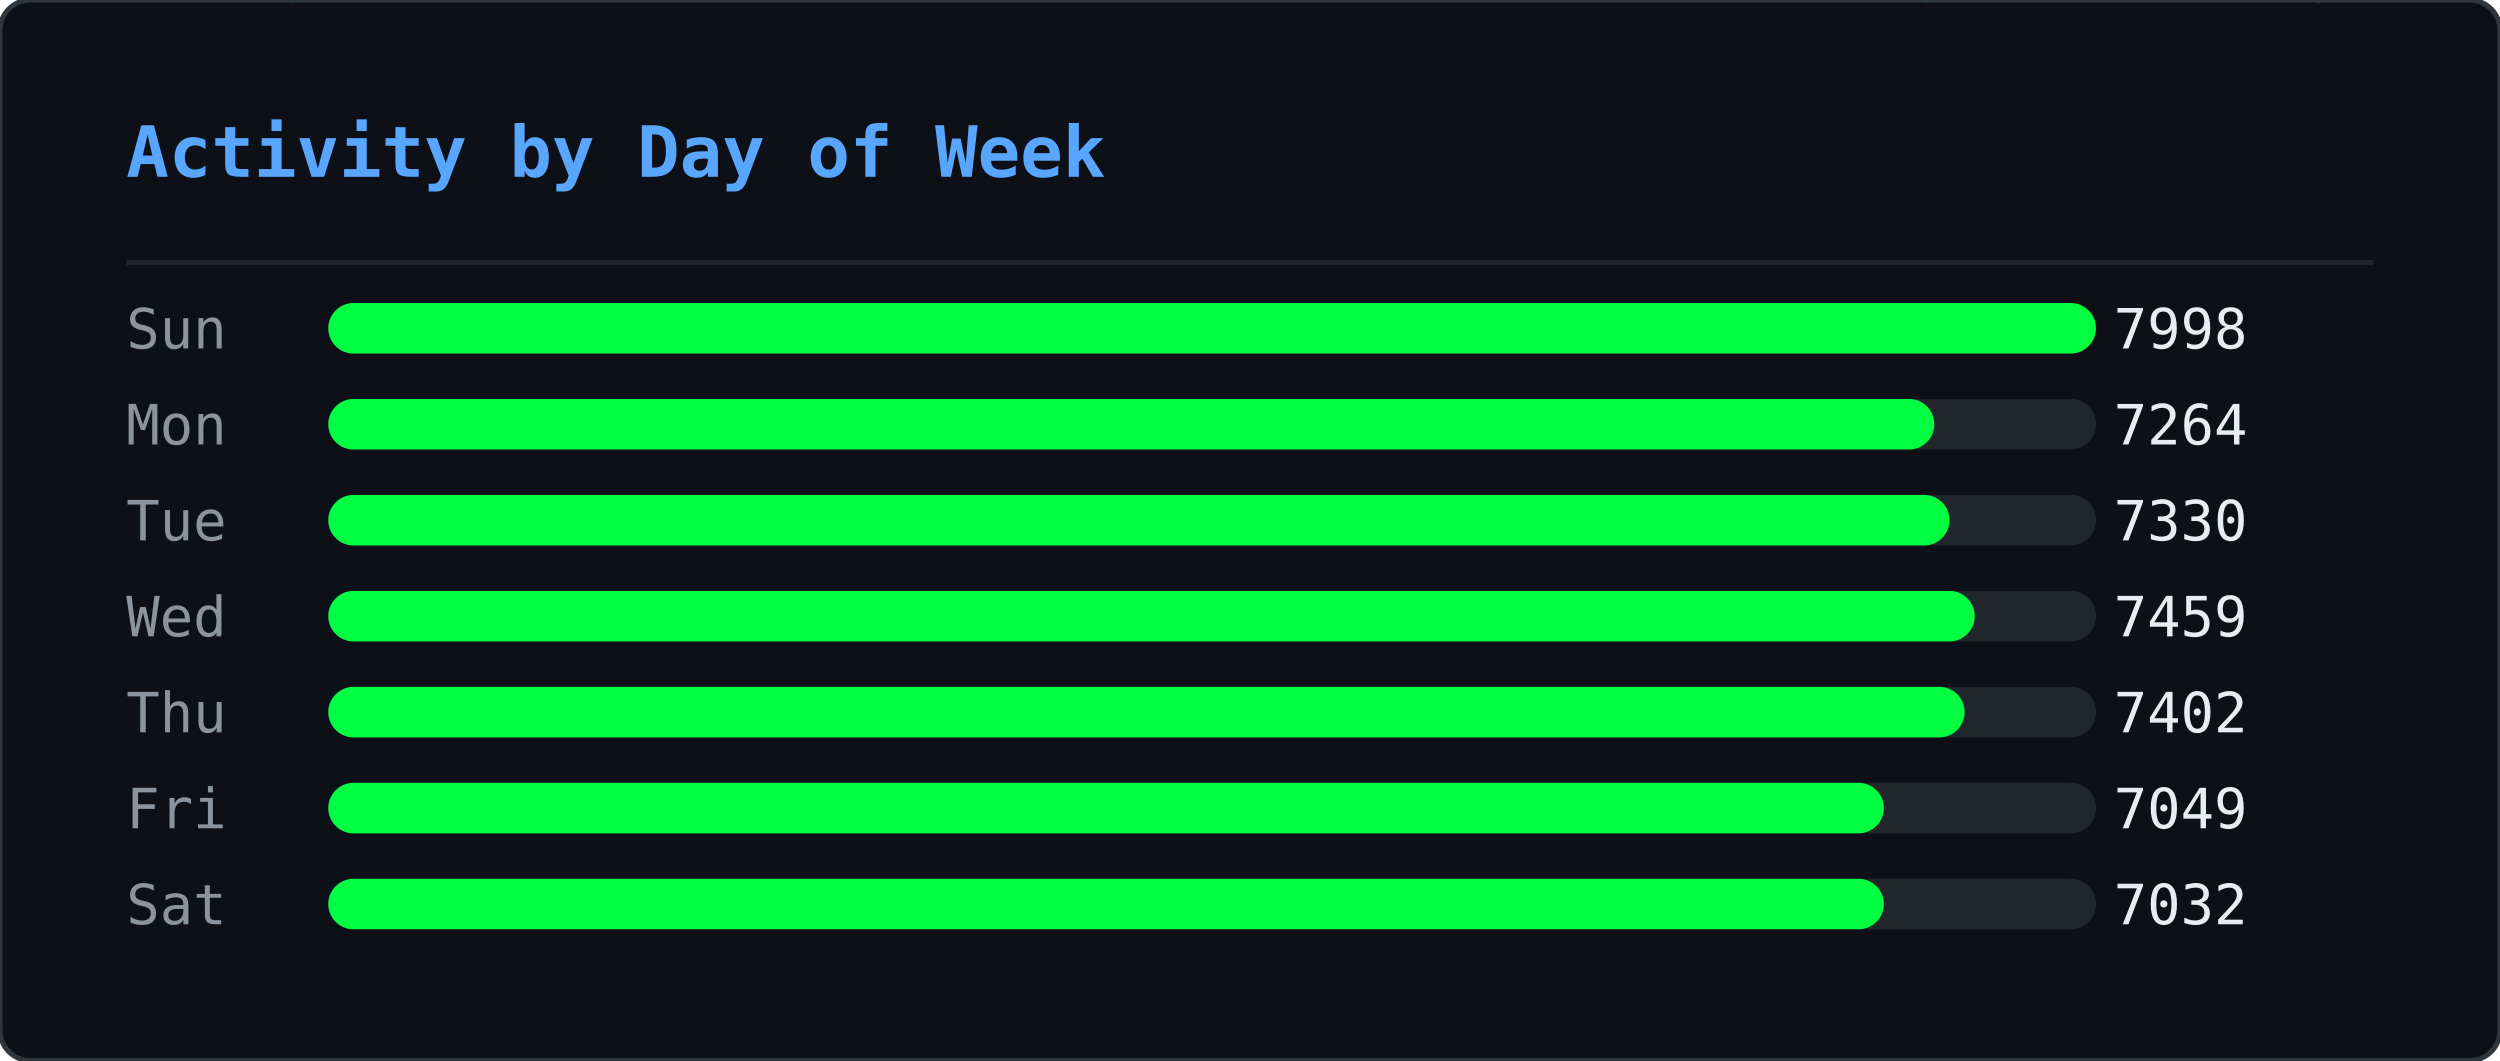
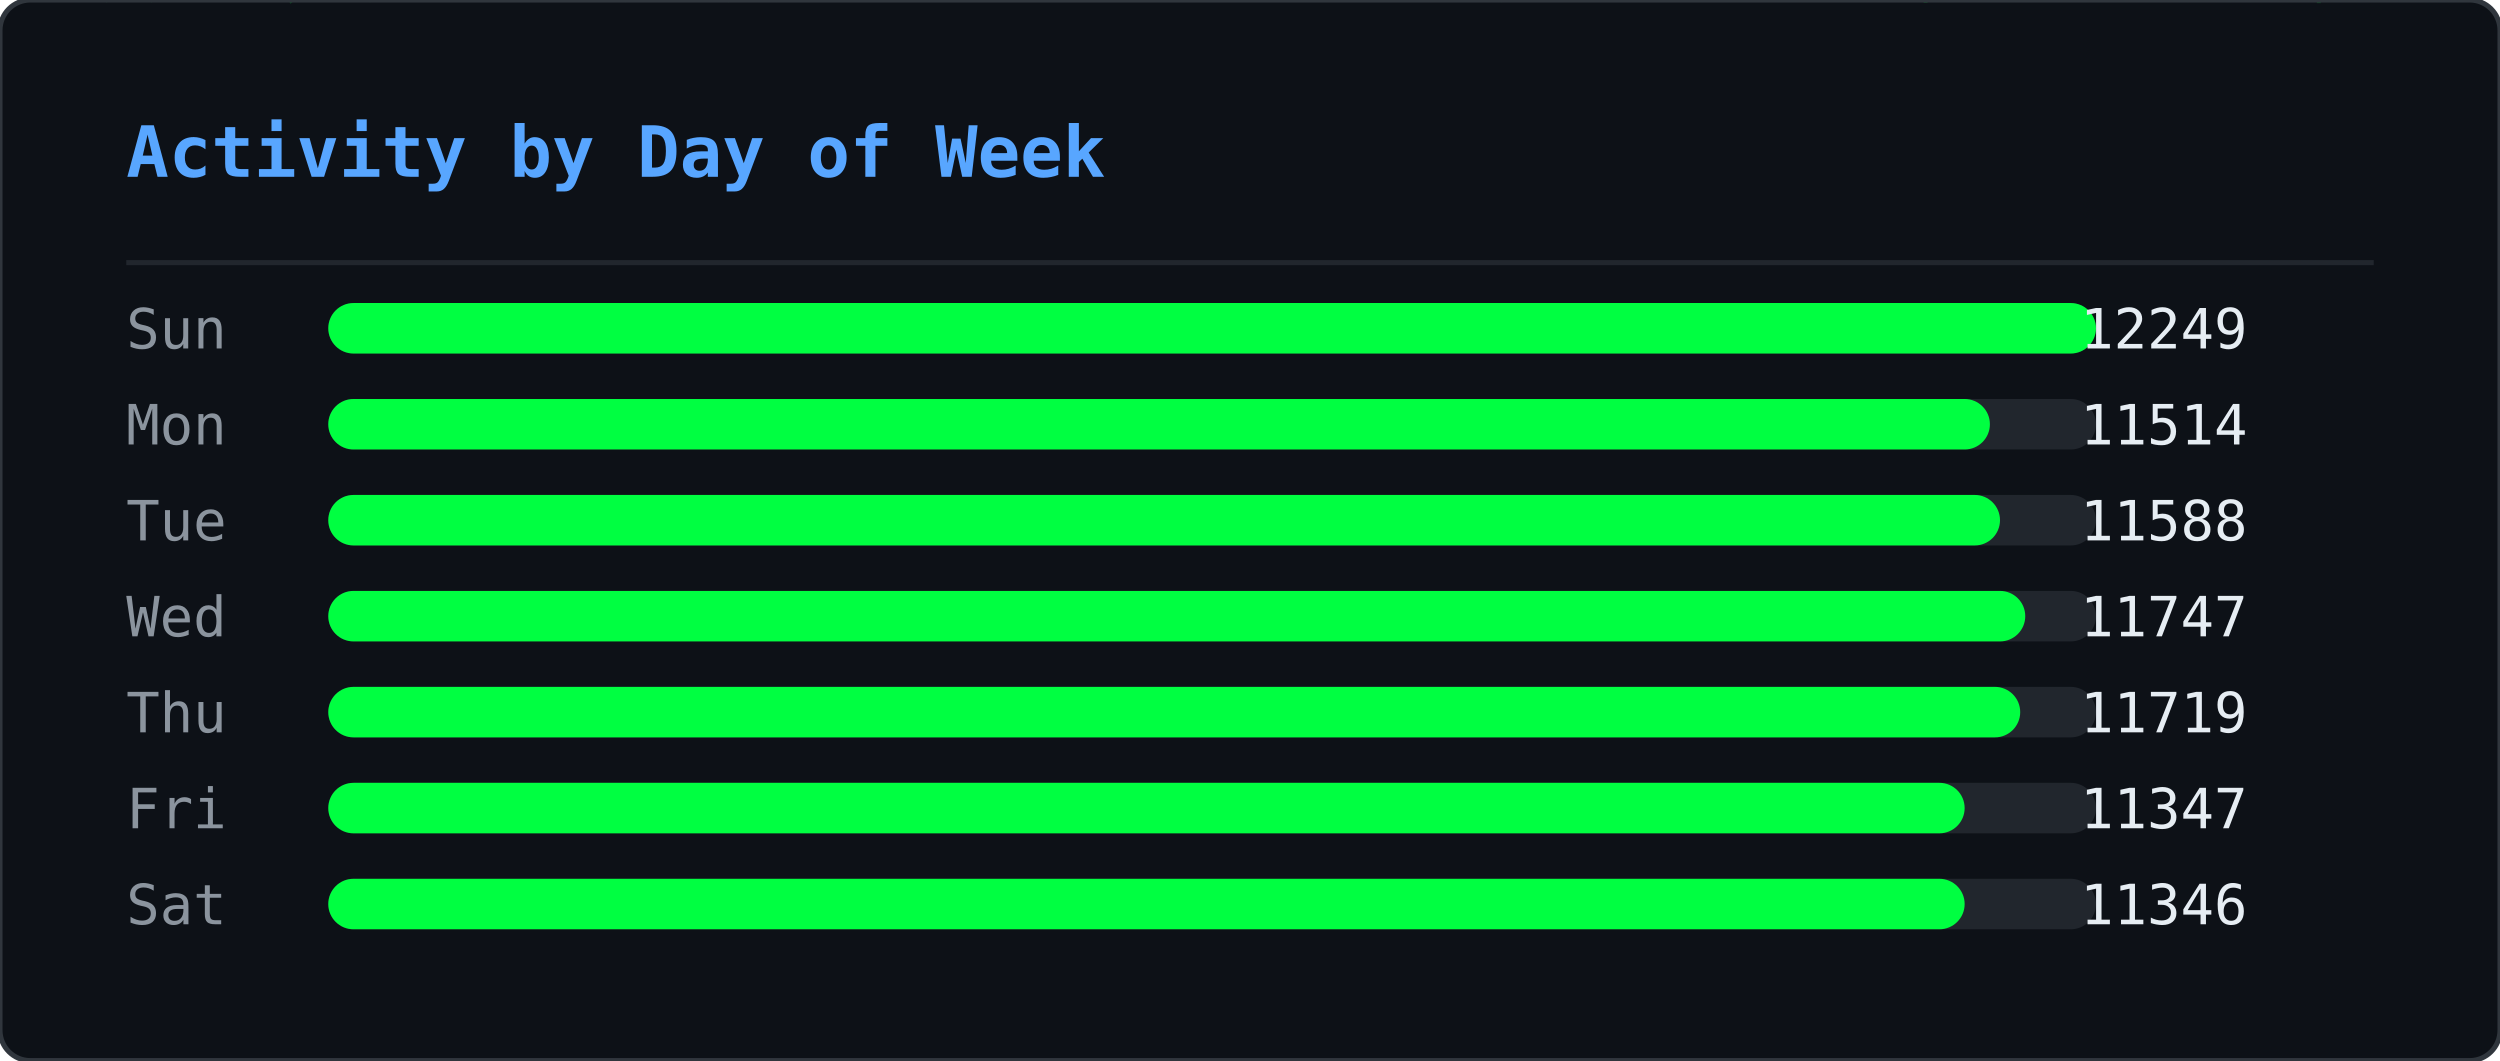
<svg xmlns="http://www.w3.org/2000/svg" width="495" height="210" viewBox="0 0 495 210">
  <defs>
    <clipPath id="ghm-clip">
      <rect width="495" height="210" rx="6" />
    </clipPath>
  </defs>
  <rect width="495" height="210" rx="6" fill="#0d1117" />
  <g clip-path="url(#ghm-clip)">
    <g opacity="0.22">
      <style>@keyframes ghm0{from{transform:translateY(-74px)}to{transform:translateY(224px)}}@keyframes ghm1{from{transform:translateY(-46px)}to{transform:translateY(224px)}}@keyframes ghm2{from{transform:translateY(-46px)}to{transform:translateY(224px)}}@keyframes ghm3{from{transform:translateY(-46px)}to{transform:translateY(224px)}}@keyframes ghm4{from{transform:translateY(-46px)}to{transform:translateY(224px)}}@keyframes ghm5{from{transform:translateY(-46px)}to{transform:translateY(224px)}}@keyframes ghm6{from{transform:translateY(-46px)}to{transform:translateY(224px)}}@keyframes ghm7{from{transform:translateY(-46px)}to{transform:translateY(224px)}}@keyframes ghm8{from{transform:translateY(-46px)}to{transform:translateY(224px)}}@keyframes ghm9{from{transform:translateY(-46px)}to{transform:translateY(224px)}}@keyframes ghm10{from{transform:translateY(-46px)}to{transform:translateY(224px)}}@keyframes ghm11{from{transform:translateY(-46px)}to{transform:translateY(224px)}}@keyframes ghm12{from{transform:translateY(-46px)}to{transform:translateY(224px)}}@keyframes ghm13{from{transform:translateY(-46px)}to{transform:translateY(224px)}}@keyframes ghm14{from{transform:translateY(-46px)}to{transform:translateY(224px)}}@keyframes ghm15{from{transform:translateY(-46px)}to{transform:translateY(224px)}}@keyframes ghm16{from{transform:translateY(-46px)}to{transform:translateY(224px)}}@keyframes ghm17{from{transform:translateY(-46px)}to{transform:translateY(224px)}}@keyframes ghm18{from{transform:translateY(-46px)}to{transform:translateY(224px)}}@keyframes ghm19{from{transform:translateY(-46px)}to{transform:translateY(224px)}}@keyframes ghm20{from{transform:translateY(-46px)}to{transform:translateY(224px)}}@keyframes ghm21{from{transform:translateY(-46px)}to{transform:translateY(224px)}}@keyframes ghm22{from{transform:translateY(-46px)}to{transform:translateY(224px)}}@keyframes ghm23{from{transform:translateY(-46px)}to{transform:translateY(224px)}}@keyframes ghm24{from{transform:translateY(-46px)}to{transform:translateY(224px)}}@keyframes ghm25{from{transform:translateY(-46px)}to{transform:translateY(224px)}}@keyframes ghm26{from{transform:translateY(-46px)}to{transform:translateY(224px)}}@keyframes ghm27{from{transform:translateY(-46px)}to{transform:translateY(224px)}}@keyframes ghm28{from{transform:translateY(-46px)}to{transform:translateY(224px)}}@keyframes ghm29{from{transform:translateY(-46px)}to{transform:translateY(224px)}}@keyframes ghm30{from{transform:translateY(-46px)}to{transform:translateY(224px)}}@keyframes ghm31{from{transform:translateY(-46px)}to{transform:translateY(224px)}}@keyframes ghm32{from{transform:translateY(-46px)}to{transform:translateY(224px)}}@keyframes ghm33{from{transform:translateY(-46px)}to{transform:translateY(224px)}}@keyframes ghm34{from{transform:translateY(-46px)}to{transform:translateY(224px)}}@keyframes ghm35{from{transform:translateY(-46px)}to{transform:translateY(224px)}}@keyframes ghm36{from{transform:translateY(-46px)}to{transform:translateY(224px)}}@keyframes ghm37{from{transform:translateY(-46px)}to{transform:translateY(224px)}}</style>
      <g style="animation:ghm0 1.57s linear infinite;animation-delay:-0.90s">
        <text x="51" y="0" font-family="monospace" font-size="12" fill="#00ff41">ﾇ</text>
        <text x="51" y="-14" font-family="monospace" font-size="12" fill="#00ff41" opacity="0.83">ｩ</text>
        <text x="51" y="-28" font-family="monospace" font-size="12" fill="#00ff41" opacity="0.67">ﾏ</text>
        <text x="51" y="-42" font-family="monospace" font-size="12" fill="#00ff41" opacity="0.50">ﾖ</text>
        <text x="51" y="-56" font-family="monospace" font-size="12" fill="#00ff41" opacity="0.33">ｶ</text>
        <text x="51" y="-70" font-family="monospace" font-size="12" fill="#00ff41" opacity="0.17">ﾇ</text>
      </g>
      <g style="animation:ghm1 2.57s linear infinite;animation-delay:-0.67s">
        <text x="56" y="0" font-family="monospace" font-size="12" fill="#00ff41">ﾀ</text>
        <text x="56" y="-14" font-family="monospace" font-size="12" fill="#00ff41" opacity="0.75">4</text>
        <text x="56" y="-28" font-family="monospace" font-size="12" fill="#00ff41" opacity="0.50">ｺ</text>
        <text x="56" y="-42" font-family="monospace" font-size="12" fill="#00ff41" opacity="0.25">ﾄ</text>
      </g>
      <g style="animation:ghm2 2.24s linear infinite;animation-delay:-0.15s">
        <text x="295" y="0" font-family="monospace" font-size="12" fill="#00ff41">ｳ</text>
        <text x="295" y="-14" font-family="monospace" font-size="12" fill="#00ff41" opacity="0.75">ﾁ</text>
        <text x="295" y="-28" font-family="monospace" font-size="12" fill="#00ff41" opacity="0.50">ｾ</text>
        <text x="295" y="-42" font-family="monospace" font-size="12" fill="#00ff41" opacity="0.25">ﾍ</text>
      </g>
      <g style="animation:ghm3 1.99s linear infinite;animation-delay:-0.92s">
        <text x="46" y="0" font-family="monospace" font-size="12" fill="#00ff41">ﾛ</text>
        <text x="46" y="-14" font-family="monospace" font-size="12" fill="#00ff41" opacity="0.75">ﾜ</text>
        <text x="46" y="-28" font-family="monospace" font-size="12" fill="#00ff41" opacity="0.50">ｪ</text>
        <text x="46" y="-42" font-family="monospace" font-size="12" fill="#00ff41" opacity="0.25">8</text>
      </g>
      <g style="animation:ghm4 1.84s linear infinite;animation-delay:-0.38s">
        <text x="43" y="0" font-family="monospace" font-size="12" fill="#00ff41">3</text>
        <text x="43" y="-14" font-family="monospace" font-size="12" fill="#00ff41" opacity="0.75">ﾃ</text>
        <text x="43" y="-28" font-family="monospace" font-size="12" fill="#00ff41" opacity="0.50">ﾋ</text>
        <text x="43" y="-42" font-family="monospace" font-size="12" fill="#00ff41" opacity="0.25">ﾓ</text>
      </g>
      <g style="animation:ghm5 2.70s linear infinite;animation-delay:-2.61s">
        <text x="28" y="0" font-family="monospace" font-size="12" fill="#00ff41">ｦ</text>
        <text x="28" y="-14" font-family="monospace" font-size="12" fill="#00ff41" opacity="0.75">ﾐ</text>
        <text x="28" y="-28" font-family="monospace" font-size="12" fill="#00ff41" opacity="0.50">9</text>
        <text x="28" y="-42" font-family="monospace" font-size="12" fill="#00ff41" opacity="0.25">9</text>
      </g>
      <g style="animation:ghm6 2.14s linear infinite;animation-delay:-1.62s">
        <text x="379" y="0" font-family="monospace" font-size="12" fill="#00ff41">ﾓ</text>
        <text x="379" y="-14" font-family="monospace" font-size="12" fill="#00ff41" opacity="0.75">ｵ</text>
        <text x="379" y="-28" font-family="monospace" font-size="12" fill="#00ff41" opacity="0.50">ﾈ</text>
        <text x="379" y="-42" font-family="monospace" font-size="12" fill="#00ff41" opacity="0.25">ｵ</text>
      </g>
      <g style="animation:ghm7 2.37s linear infinite;animation-delay:-1.35s">
        <text x="207" y="0" font-family="monospace" font-size="12" fill="#00ff41">ｶ</text>
        <text x="207" y="-14" font-family="monospace" font-size="12" fill="#00ff41" opacity="0.75">ﾁ</text>
        <text x="207" y="-28" font-family="monospace" font-size="12" fill="#00ff41" opacity="0.50">ｼ</text>
        <text x="207" y="-42" font-family="monospace" font-size="12" fill="#00ff41" opacity="0.25">6</text>
      </g>
      <g style="animation:ghm8 1.63s linear infinite;animation-delay:-0.55s">
        <text x="115" y="0" font-family="monospace" font-size="12" fill="#00ff41">ｫ</text>
        <text x="115" y="-14" font-family="monospace" font-size="12" fill="#00ff41" opacity="0.75">ﾝ</text>
        <text x="115" y="-28" font-family="monospace" font-size="12" fill="#00ff41" opacity="0.50">ﾈ</text>
        <text x="115" y="-42" font-family="monospace" font-size="12" fill="#00ff41" opacity="0.25">ﾉ</text>
      </g>
      <g style="animation:ghm9 2.35s linear infinite;animation-delay:-1.04s">
        <text x="377" y="0" font-family="monospace" font-size="12" fill="#00ff41">ｮ</text>
        <text x="377" y="-14" font-family="monospace" font-size="12" fill="#00ff41" opacity="0.75">ﾚ</text>
        <text x="377" y="-28" font-family="monospace" font-size="12" fill="#00ff41" opacity="0.50">ﾌ</text>
        <text x="377" y="-42" font-family="monospace" font-size="12" fill="#00ff41" opacity="0.25">ｴ</text>
      </g>
      <g style="animation:ghm10 1.87s linear infinite;animation-delay:-1.28s">
        <text x="122" y="0" font-family="monospace" font-size="12" fill="#00ff41">ﾃ</text>
        <text x="122" y="-14" font-family="monospace" font-size="12" fill="#00ff41" opacity="0.75">ﾎ</text>
        <text x="122" y="-28" font-family="monospace" font-size="12" fill="#00ff41" opacity="0.50">ﾎ</text>
        <text x="122" y="-42" font-family="monospace" font-size="12" fill="#00ff41" opacity="0.25">ﾖ</text>
      </g>
      <g style="animation:ghm11 3.13s linear infinite;animation-delay:-0.70s">
        <text x="440" y="0" font-family="monospace" font-size="12" fill="#00ff41">ｱ</text>
        <text x="440" y="-14" font-family="monospace" font-size="12" fill="#00ff41" opacity="0.75">ﾈ</text>
        <text x="440" y="-28" font-family="monospace" font-size="12" fill="#00ff41" opacity="0.50">ﾔ</text>
        <text x="440" y="-42" font-family="monospace" font-size="12" fill="#00ff41" opacity="0.25">ﾙ</text>
      </g>
      <g style="animation:ghm12 3.15s linear infinite;animation-delay:-2.99s">
        <text x="150" y="0" font-family="monospace" font-size="12" fill="#00ff41">ﾏ</text>
        <text x="150" y="-14" font-family="monospace" font-size="12" fill="#00ff41" opacity="0.75">ﾀ</text>
        <text x="150" y="-28" font-family="monospace" font-size="12" fill="#00ff41" opacity="0.50">ﾈ</text>
        <text x="150" y="-42" font-family="monospace" font-size="12" fill="#00ff41" opacity="0.25">ｺ</text>
      </g>
      <g style="animation:ghm13 2.21s linear infinite;animation-delay:-0.72s">
        <text x="183" y="0" font-family="monospace" font-size="12" fill="#00ff41">ﾐ</text>
        <text x="183" y="-14" font-family="monospace" font-size="12" fill="#00ff41" opacity="0.75">ｻ</text>
        <text x="183" y="-28" font-family="monospace" font-size="12" fill="#00ff41" opacity="0.50">1</text>
        <text x="183" y="-42" font-family="monospace" font-size="12" fill="#00ff41" opacity="0.25">ﾏ</text>
      </g>
      <g style="animation:ghm14 1.77s linear infinite;animation-delay:-1.04s">
        <text x="351" y="0" font-family="monospace" font-size="12" fill="#00ff41">ﾚ</text>
        <text x="351" y="-14" font-family="monospace" font-size="12" fill="#00ff41" opacity="0.75">0</text>
        <text x="351" y="-28" font-family="monospace" font-size="12" fill="#00ff41" opacity="0.50">ｵ</text>
        <text x="351" y="-42" font-family="monospace" font-size="12" fill="#00ff41" opacity="0.25">ﾂ</text>
      </g>
      <g style="animation:ghm15 2.15s linear infinite;animation-delay:-0.98s">
        <text x="176" y="0" font-family="monospace" font-size="12" fill="#00ff41">3</text>
        <text x="176" y="-14" font-family="monospace" font-size="12" fill="#00ff41" opacity="0.75">ﾝ</text>
        <text x="176" y="-28" font-family="monospace" font-size="12" fill="#00ff41" opacity="0.50">ﾅ</text>
        <text x="176" y="-42" font-family="monospace" font-size="12" fill="#00ff41" opacity="0.25">4</text>
      </g>
      <g style="animation:ghm16 3.18s linear infinite;animation-delay:-1.04s">
        <text x="116" y="0" font-family="monospace" font-size="12" fill="#00ff41">ﾁ</text>
        <text x="116" y="-14" font-family="monospace" font-size="12" fill="#00ff41" opacity="0.75">2</text>
        <text x="116" y="-28" font-family="monospace" font-size="12" fill="#00ff41" opacity="0.50">ｲ</text>
        <text x="116" y="-42" font-family="monospace" font-size="12" fill="#00ff41" opacity="0.25">3</text>
      </g>
      <g style="animation:ghm17 3.13s linear infinite;animation-delay:-1.82s">
        <text x="175" y="0" font-family="monospace" font-size="12" fill="#00ff41">ﾎ</text>
        <text x="175" y="-14" font-family="monospace" font-size="12" fill="#00ff41" opacity="0.75">ﾜ</text>
        <text x="175" y="-28" font-family="monospace" font-size="12" fill="#00ff41" opacity="0.50">ｸ</text>
        <text x="175" y="-42" font-family="monospace" font-size="12" fill="#00ff41" opacity="0.25">ｼ</text>
      </g>
      <g style="animation:ghm18 2.52s linear infinite;animation-delay:-1.46s">
        <text x="18" y="0" font-family="monospace" font-size="12" fill="#00ff41">ｷ</text>
        <text x="18" y="-14" font-family="monospace" font-size="12" fill="#00ff41" opacity="0.75">6</text>
        <text x="18" y="-28" font-family="monospace" font-size="12" fill="#00ff41" opacity="0.50">ｩ</text>
        <text x="18" y="-42" font-family="monospace" font-size="12" fill="#00ff41" opacity="0.25">ｸ</text>
      </g>
      <g style="animation:ghm19 1.94s linear infinite;animation-delay:-0.80s">
        <text x="444" y="0" font-family="monospace" font-size="12" fill="#00ff41">ｺ</text>
        <text x="444" y="-14" font-family="monospace" font-size="12" fill="#00ff41" opacity="0.75">ｶ</text>
        <text x="444" y="-28" font-family="monospace" font-size="12" fill="#00ff41" opacity="0.50">ｴ</text>
        <text x="444" y="-42" font-family="monospace" font-size="12" fill="#00ff41" opacity="0.25">ﾓ</text>
      </g>
      <g style="animation:ghm20 2.72s linear infinite;animation-delay:-0.41s">
        <text x="382" y="0" font-family="monospace" font-size="12" fill="#00ff41">3</text>
        <text x="382" y="-14" font-family="monospace" font-size="12" fill="#00ff41" opacity="0.75">ﾊ</text>
        <text x="382" y="-28" font-family="monospace" font-size="12" fill="#00ff41" opacity="0.50">ﾓ</text>
        <text x="382" y="-42" font-family="monospace" font-size="12" fill="#00ff41" opacity="0.25">ｪ</text>
      </g>
      <g style="animation:ghm21 1.65s linear infinite;animation-delay:-0.06s">
        <text x="205" y="0" font-family="monospace" font-size="12" fill="#00ff41">ﾛ</text>
        <text x="205" y="-14" font-family="monospace" font-size="12" fill="#00ff41" opacity="0.75">0</text>
        <text x="205" y="-28" font-family="monospace" font-size="12" fill="#00ff41" opacity="0.50">ﾝ</text>
        <text x="205" y="-42" font-family="monospace" font-size="12" fill="#00ff41" opacity="0.25">ﾘ</text>
      </g>
      <g style="animation:ghm22 1.88s linear infinite;animation-delay:-0.11s">
        <text x="261" y="0" font-family="monospace" font-size="12" fill="#00ff41">ｶ</text>
        <text x="261" y="-14" font-family="monospace" font-size="12" fill="#00ff41" opacity="0.75">ﾘ</text>
        <text x="261" y="-28" font-family="monospace" font-size="12" fill="#00ff41" opacity="0.50">4</text>
        <text x="261" y="-42" font-family="monospace" font-size="12" fill="#00ff41" opacity="0.25">ｹ</text>
      </g>
      <g style="animation:ghm23 1.72s linear infinite;animation-delay:-1.29s">
        <text x="74" y="0" font-family="monospace" font-size="12" fill="#00ff41">ﾖ</text>
        <text x="74" y="-14" font-family="monospace" font-size="12" fill="#00ff41" opacity="0.75">5</text>
        <text x="74" y="-28" font-family="monospace" font-size="12" fill="#00ff41" opacity="0.50">ｳ</text>
        <text x="74" y="-42" font-family="monospace" font-size="12" fill="#00ff41" opacity="0.25">ﾚ</text>
      </g>
      <g style="animation:ghm24 3.11s linear infinite;animation-delay:-1.97s">
        <text x="84" y="0" font-family="monospace" font-size="12" fill="#00ff41">1</text>
        <text x="84" y="-14" font-family="monospace" font-size="12" fill="#00ff41" opacity="0.75">0</text>
        <text x="84" y="-28" font-family="monospace" font-size="12" fill="#00ff41" opacity="0.50">ﾘ</text>
        <text x="84" y="-42" font-family="monospace" font-size="12" fill="#00ff41" opacity="0.25">7</text>
      </g>
      <g style="animation:ghm25 2.23s linear infinite;animation-delay:-0.66s">
        <text x="245" y="0" font-family="monospace" font-size="12" fill="#00ff41">ｿ</text>
        <text x="245" y="-14" font-family="monospace" font-size="12" fill="#00ff41" opacity="0.75">ﾒ</text>
        <text x="245" y="-28" font-family="monospace" font-size="12" fill="#00ff41" opacity="0.50">ｨ</text>
        <text x="245" y="-42" font-family="monospace" font-size="12" fill="#00ff41" opacity="0.25">ｻ</text>
      </g>
      <g style="animation:ghm26 3.20s linear infinite;animation-delay:-1.89s">
        <text x="163" y="0" font-family="monospace" font-size="12" fill="#00ff41">5</text>
        <text x="163" y="-14" font-family="monospace" font-size="12" fill="#00ff41" opacity="0.75">ﾕ</text>
        <text x="163" y="-28" font-family="monospace" font-size="12" fill="#00ff41" opacity="0.50">ﾌ</text>
        <text x="163" y="-42" font-family="monospace" font-size="12" fill="#00ff41" opacity="0.25">ﾌ</text>
      </g>
      <g style="animation:ghm27 2.84s linear infinite;animation-delay:-0.59s">
        <text x="444" y="0" font-family="monospace" font-size="12" fill="#00ff41">ｱ</text>
        <text x="444" y="-14" font-family="monospace" font-size="12" fill="#00ff41" opacity="0.75">ｪ</text>
        <text x="444" y="-28" font-family="monospace" font-size="12" fill="#00ff41" opacity="0.50">0</text>
        <text x="444" y="-42" font-family="monospace" font-size="12" fill="#00ff41" opacity="0.25">3</text>
      </g>
      <g style="animation:ghm28 3.04s linear infinite;animation-delay:-0.90s">
        <text x="416" y="0" font-family="monospace" font-size="12" fill="#00ff41">ﾖ</text>
        <text x="416" y="-14" font-family="monospace" font-size="12" fill="#00ff41" opacity="0.75">ｹ</text>
        <text x="416" y="-28" font-family="monospace" font-size="12" fill="#00ff41" opacity="0.50">ﾛ</text>
        <text x="416" y="-42" font-family="monospace" font-size="12" fill="#00ff41" opacity="0.25">ﾝ</text>
      </g>
      <g style="animation:ghm29 3.08s linear infinite;animation-delay:-2.24s">
        <text x="71" y="0" font-family="monospace" font-size="12" fill="#00ff41">ｳ</text>
        <text x="71" y="-14" font-family="monospace" font-size="12" fill="#00ff41" opacity="0.75">4</text>
        <text x="71" y="-28" font-family="monospace" font-size="12" fill="#00ff41" opacity="0.50">ﾒ</text>
        <text x="71" y="-42" font-family="monospace" font-size="12" fill="#00ff41" opacity="0.25">ｾ</text>
      </g>
      <g style="animation:ghm30 1.64s linear infinite;animation-delay:-1.17s">
        <text x="311" y="0" font-family="monospace" font-size="12" fill="#00ff41">ﾒ</text>
        <text x="311" y="-14" font-family="monospace" font-size="12" fill="#00ff41" opacity="0.75">ﾙ</text>
        <text x="311" y="-28" font-family="monospace" font-size="12" fill="#00ff41" opacity="0.50">ｵ</text>
        <text x="311" y="-42" font-family="monospace" font-size="12" fill="#00ff41" opacity="0.25">ﾓ</text>
      </g>
      <g style="animation:ghm31 2.93s linear infinite;animation-delay:-2.38s">
        <text x="360" y="0" font-family="monospace" font-size="12" fill="#00ff41">ﾖ</text>
        <text x="360" y="-14" font-family="monospace" font-size="12" fill="#00ff41" opacity="0.75">9</text>
        <text x="360" y="-28" font-family="monospace" font-size="12" fill="#00ff41" opacity="0.50">9</text>
        <text x="360" y="-42" font-family="monospace" font-size="12" fill="#00ff41" opacity="0.25">ｾ</text>
      </g>
      <g style="animation:ghm32 2.81s linear infinite;animation-delay:-1.81s">
        <text x="142" y="0" font-family="monospace" font-size="12" fill="#00ff41">ｳ</text>
        <text x="142" y="-14" font-family="monospace" font-size="12" fill="#00ff41" opacity="0.75">ﾊ</text>
        <text x="142" y="-28" font-family="monospace" font-size="12" fill="#00ff41" opacity="0.50">ｺ</text>
        <text x="142" y="-42" font-family="monospace" font-size="12" fill="#00ff41" opacity="0.25">ｺ</text>
      </g>
      <g style="animation:ghm33 3.12s linear infinite;animation-delay:-1.67s">
        <text x="25" y="0" font-family="monospace" font-size="12" fill="#00ff41">ｽ</text>
        <text x="25" y="-14" font-family="monospace" font-size="12" fill="#00ff41" opacity="0.75">1</text>
        <text x="25" y="-28" font-family="monospace" font-size="12" fill="#00ff41" opacity="0.50">ﾄ</text>
        <text x="25" y="-42" font-family="monospace" font-size="12" fill="#00ff41" opacity="0.25">ﾅ</text>
      </g>
      <g style="animation:ghm34 2.99s linear infinite;animation-delay:-0.61s">
        <text x="242" y="0" font-family="monospace" font-size="12" fill="#00ff41">ﾜ</text>
        <text x="242" y="-14" font-family="monospace" font-size="12" fill="#00ff41" opacity="0.75">ｶ</text>
        <text x="242" y="-28" font-family="monospace" font-size="12" fill="#00ff41" opacity="0.50">ｬ</text>
        <text x="242" y="-42" font-family="monospace" font-size="12" fill="#00ff41" opacity="0.25">ｴ</text>
      </g>
      <g style="animation:ghm35 2.78s linear infinite;animation-delay:-2.63s">
        <text x="245" y="0" font-family="monospace" font-size="12" fill="#00ff41">ﾚ</text>
        <text x="245" y="-14" font-family="monospace" font-size="12" fill="#00ff41" opacity="0.75">ﾇ</text>
        <text x="245" y="-28" font-family="monospace" font-size="12" fill="#00ff41" opacity="0.50">ｺ</text>
        <text x="245" y="-42" font-family="monospace" font-size="12" fill="#00ff41" opacity="0.25">ｧ</text>
      </g>
      <g style="animation:ghm36 3.07s linear infinite;animation-delay:-1.25s">
        <text x="387" y="0" font-family="monospace" font-size="12" fill="#00ff41">ｸ</text>
        <text x="387" y="-14" font-family="monospace" font-size="12" fill="#00ff41" opacity="0.75">ｳ</text>
        <text x="387" y="-28" font-family="monospace" font-size="12" fill="#00ff41" opacity="0.50">ｯ</text>
        <text x="387" y="-42" font-family="monospace" font-size="12" fill="#00ff41" opacity="0.25">0</text>
      </g>
      <g style="animation:ghm37 2.26s linear infinite;animation-delay:-1.19s">
        <text x="456" y="0" font-family="monospace" font-size="12" fill="#00ff41">ｨ</text>
        <text x="456" y="-14" font-family="monospace" font-size="12" fill="#00ff41" opacity="0.75">ｱ</text>
        <text x="456" y="-28" font-family="monospace" font-size="12" fill="#00ff41" opacity="0.50">ﾓ</text>
        <text x="456" y="-42" font-family="monospace" font-size="12" fill="#00ff41" opacity="0.25">1</text>
      </g>
    </g>
  </g>
  <rect width="495" height="210" rx="6" fill="none" stroke="#30363d" stroke-width="1" />
  <text x="25" y="35" font-family="monospace" font-size="14" font-weight="600" fill="#58a6ff">Activity by Day of Week</text>
  <line x1="25" y1="52" x2="470" y2="52" stroke="#21262d" stroke-width="1" />
  <text x="25" y="69" font-family="monospace" font-size="11" fill="#8b949e">Sun</text>
  <rect x="65" y="60" width="350" height="10" rx="5" fill="#21262d" />
  <rect x="65" y="60" width="350" height="10" rx="5" fill="#00ff41" />
-   <text x="445" y="69" text-anchor="end" font-family="monospace" font-size="11" fill="#e6edf3">7998</text>
+   <text x="445" y="69" text-anchor="end" font-family="monospace" font-size="11" fill="#e6edf3">12249</text>
  <text x="25" y="88" font-family="monospace" font-size="11" fill="#8b949e">Mon</text>
  <rect x="65" y="79" width="350" height="10" rx="5" fill="#21262d" />
-   <rect x="65" y="79" width="318" height="10" rx="5" fill="#00ff41" />
-   <text x="445" y="88" text-anchor="end" font-family="monospace" font-size="11" fill="#e6edf3">7264</text>
+   <rect x="65" y="79" width="329" height="10" rx="5" fill="#00ff41" />
+   <text x="445" y="88" text-anchor="end" font-family="monospace" font-size="11" fill="#e6edf3">11514</text>
  <text x="25" y="107" font-family="monospace" font-size="11" fill="#8b949e">Tue</text>
  <rect x="65" y="98" width="350" height="10" rx="5" fill="#21262d" />
-   <rect x="65" y="98" width="321" height="10" rx="5" fill="#00ff41" />
-   <text x="445" y="107" text-anchor="end" font-family="monospace" font-size="11" fill="#e6edf3">7330</text>
+   <rect x="65" y="98" width="331" height="10" rx="5" fill="#00ff41" />
+   <text x="445" y="107" text-anchor="end" font-family="monospace" font-size="11" fill="#e6edf3">11588</text>
  <text x="25" y="126" font-family="monospace" font-size="11" fill="#8b949e">Wed</text>
  <rect x="65" y="117" width="350" height="10" rx="5" fill="#21262d" />
-   <rect x="65" y="117" width="326" height="10" rx="5" fill="#00ff41" />
-   <text x="445" y="126" text-anchor="end" font-family="monospace" font-size="11" fill="#e6edf3">7459</text>
+   <rect x="65" y="117" width="336" height="10" rx="5" fill="#00ff41" />
+   <text x="445" y="126" text-anchor="end" font-family="monospace" font-size="11" fill="#e6edf3">11747</text>
  <text x="25" y="145" font-family="monospace" font-size="11" fill="#8b949e">Thu</text>
  <rect x="65" y="136" width="350" height="10" rx="5" fill="#21262d" />
-   <rect x="65" y="136" width="324" height="10" rx="5" fill="#00ff41" />
-   <text x="445" y="145" text-anchor="end" font-family="monospace" font-size="11" fill="#e6edf3">7402</text>
+   <rect x="65" y="136" width="335" height="10" rx="5" fill="#00ff41" />
+   <text x="445" y="145" text-anchor="end" font-family="monospace" font-size="11" fill="#e6edf3">11719</text>
  <text x="25" y="164" font-family="monospace" font-size="11" fill="#8b949e">Fri</text>
  <rect x="65" y="155" width="350" height="10" rx="5" fill="#21262d" />
-   <rect x="65" y="155" width="308" height="10" rx="5" fill="#00ff41" />
-   <text x="445" y="164" text-anchor="end" font-family="monospace" font-size="11" fill="#e6edf3">7049</text>
+   <rect x="65" y="155" width="324" height="10" rx="5" fill="#00ff41" />
+   <text x="445" y="164" text-anchor="end" font-family="monospace" font-size="11" fill="#e6edf3">11347</text>
  <text x="25" y="183" font-family="monospace" font-size="11" fill="#8b949e">Sat</text>
  <rect x="65" y="174" width="350" height="10" rx="5" fill="#21262d" />
-   <rect x="65" y="174" width="308" height="10" rx="5" fill="#00ff41" />
-   <text x="445" y="183" text-anchor="end" font-family="monospace" font-size="11" fill="#e6edf3">7032</text>
+   <rect x="65" y="174" width="324" height="10" rx="5" fill="#00ff41" />
+   <text x="445" y="183" text-anchor="end" font-family="monospace" font-size="11" fill="#e6edf3">11346</text>
</svg>
